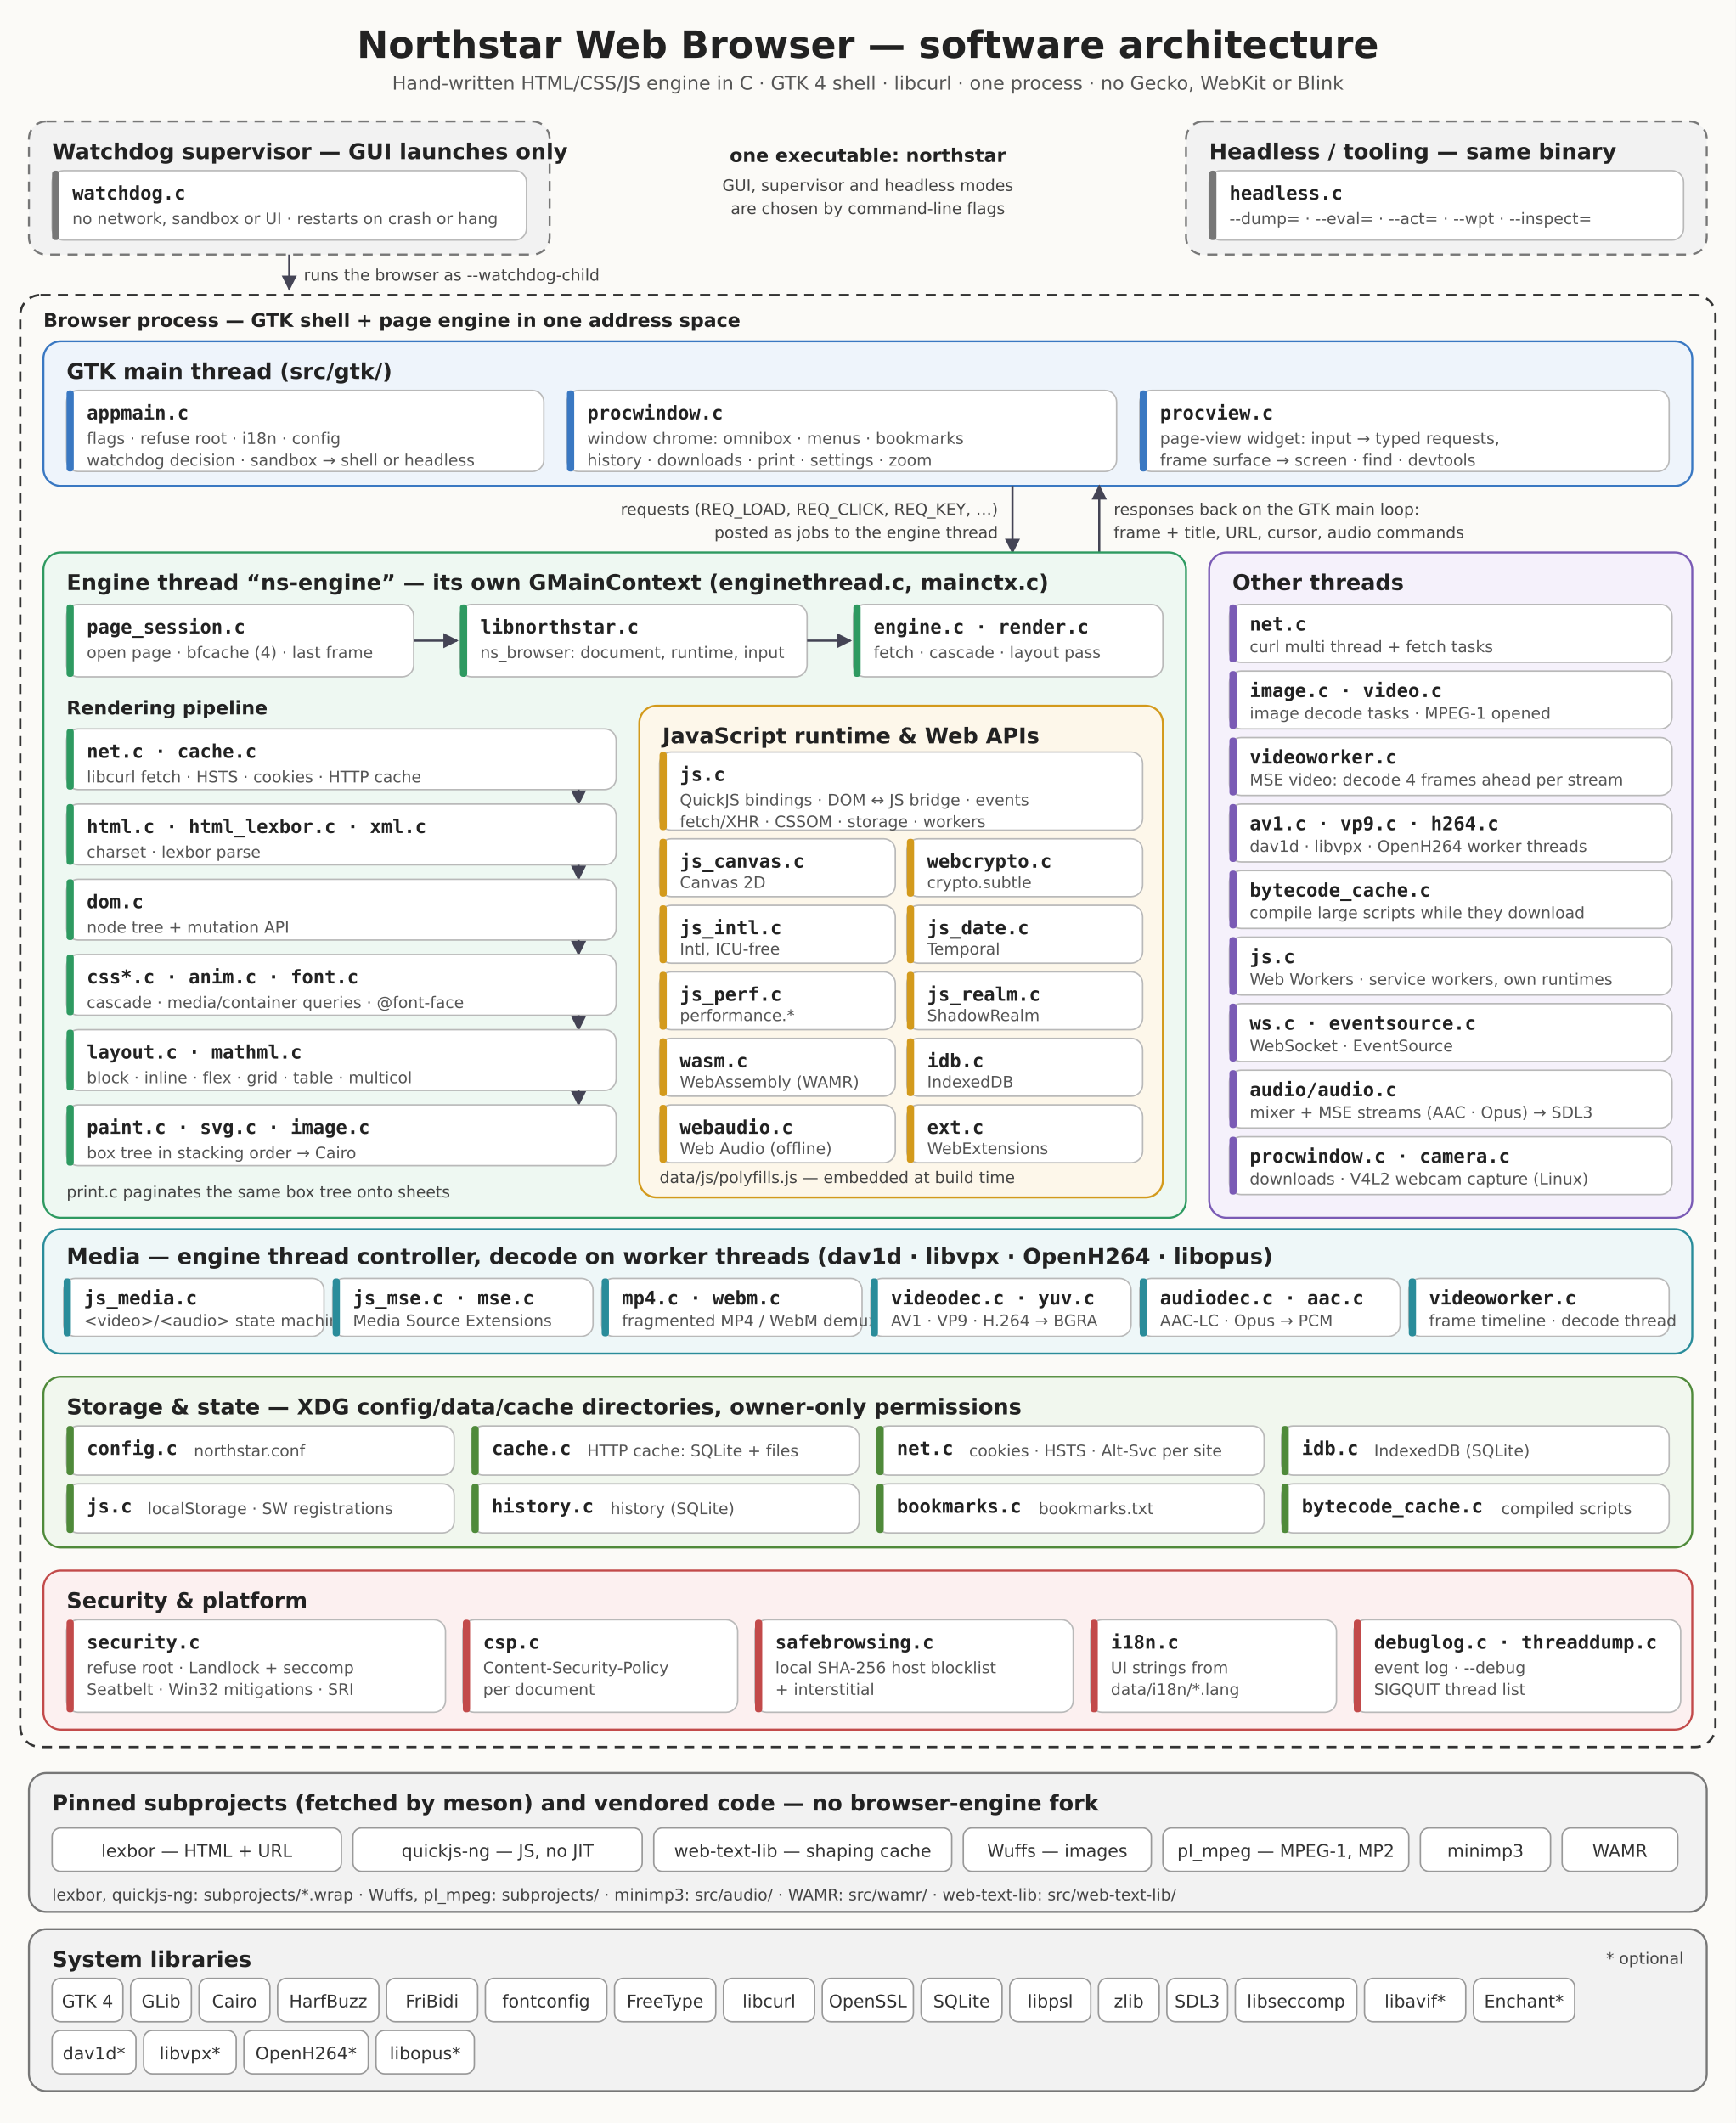
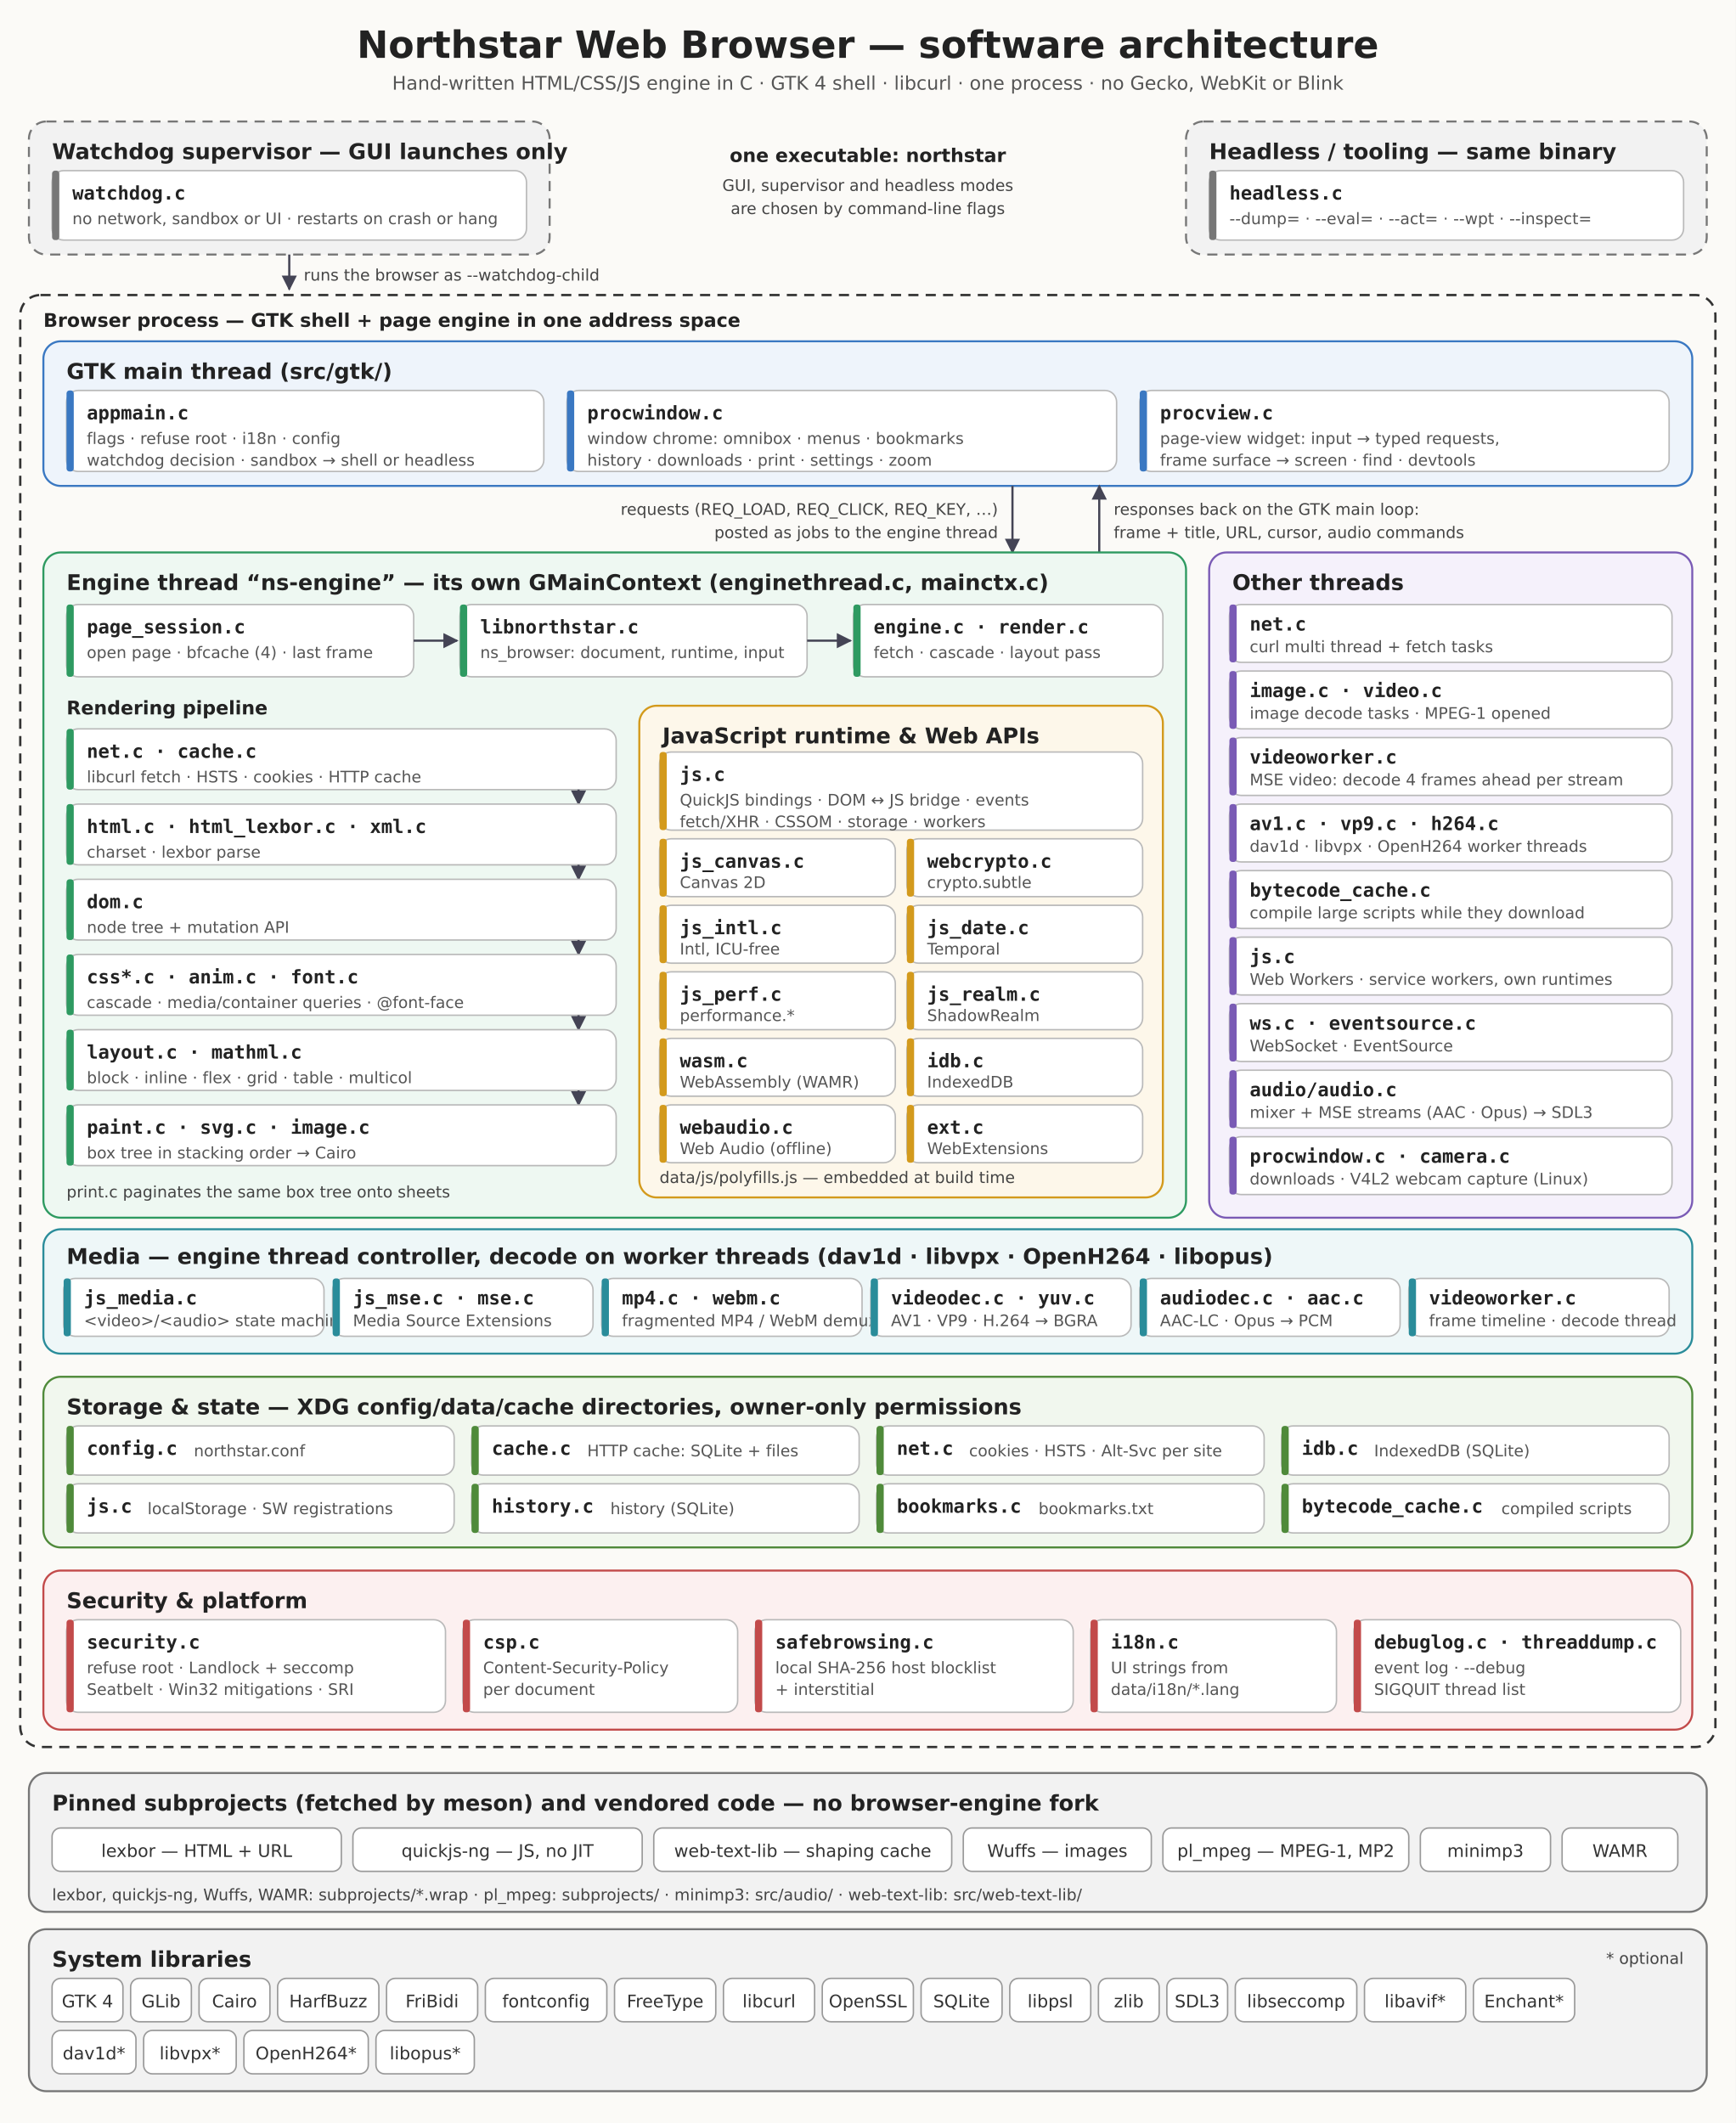
<svg xmlns="http://www.w3.org/2000/svg" viewBox="0 0 1200 1468" width="1200" height="1468" font-family="DejaVu Sans, Verdana, sans-serif">
  <defs>
    <marker id="ah" viewBox="0 0 10 10" refX="9" refY="5" markerWidth="7" markerHeight="7" orient="auto-start-reverse">
      <path d="M0,0 L10,5 L0,10 z" fill="#445" />
    </marker>
    <style>
.bg{fill:#fbfaf7}
.proc{fill:none;stroke:#333;stroke-width:1.6}
.dash{stroke-dasharray:7 5}
.g-shell{fill:#eef4fb;stroke:#3a78c2;stroke-width:1.4}
.g-engine{fill:#eef8f2;stroke:#2e9a61;stroke-width:1.4}
.g-js{fill:#fdf7ea;stroke:#d39a1c;stroke-width:1.4}
.g-thr{fill:#f5f1fb;stroke:#7a5bb5;stroke-width:1.4}
.g-store{fill:#f1f7ee;stroke:#4f8a3a;stroke-width:1.4}
.g-sec{fill:#fcf0f0;stroke:#c24a4a;stroke-width:1.4}
.g-ext{fill:#f2f2f2;stroke:#777;stroke-width:1.4}
.g-media{fill:#eef7f8;stroke:#2a8c9a;stroke-width:1.4}
.mod{fill:#fff;stroke:#b9b9b9;stroke-width:1}
.bar{stroke:none}
.a-shell{fill:#3a78c2}.a-engine{fill:#2e9a61}.a-js{fill:#d39a1c}.a-thr{fill:#7a5bb5}.a-store{fill:#4f8a3a}.a-sec{fill:#c24a4a}.a-ext{fill:#777}.a-media{fill:#2a8c9a}
.chip{fill:#fff;stroke:#999;stroke-width:1}
.title{font-size:26px;font-weight:bold;fill:#222}
.sub{font-size:13px;fill:#555}
.gtitle{font-size:15px;font-weight:bold;fill:#222}
.ptitle{font-size:13px;font-weight:bold;fill:#222}
.file{font-family:"DejaVu Sans Mono",Menlo,Consolas,monospace;font-size:13px;font-weight:bold;fill:#222}
.desc{font-size:11px;fill:#555}
.chiptext{font-size:12px;fill:#333}
.lbl{font-size:11px;fill:#444}
.arr{stroke:#445;stroke-width:1.5;fill:none}
.arrd{stroke:#445;stroke-width:1.5;fill:none;stroke-dasharray:6 4}
</style>
  </defs>
  <rect class="bg" x="0" y="0" width="1200" height="1468" rx="0" />
  <text class="title" x="600.0" y="40" text-anchor="middle">Northstar Web Browser — software architecture</text>
  <text class="sub" x="600.0" y="62" text-anchor="middle">Hand-written HTML/CSS/JS engine in C · GTK 4 shell · libcurl · one process · no Gecko, WebKit or Blink</text>
  <rect class="g-ext dash" x="20" y="84" width="360" height="92" rx="12" />
  <text class="gtitle" x="36" y="110" text-anchor="start">Watchdog supervisor — GUI launches only</text>
  <rect class="mod" x="36" y="118" width="328" height="48" rx="8" />
  <rect class="bar a-ext" x="36" y="118" width="5" height="48" rx="2" />
  <text class="file" x="50" y="138" text-anchor="start">watchdog.c</text>
  <text class="desc" x="50" y="155" text-anchor="start">no network, sandbox or UI · restarts on crash or hang</text>
  <rect class="g-ext dash" x="820" y="84" width="360" height="92" rx="12" />
  <text class="gtitle" x="836" y="110" text-anchor="start">Headless / tooling — same binary</text>
  <rect class="mod" x="836" y="118" width="328" height="48" rx="8" />
  <rect class="bar a-ext" x="836" y="118" width="5" height="48" rx="2" />
  <text class="file" x="850" y="138" text-anchor="start">headless.c</text>
  <text class="desc" x="850" y="155" text-anchor="start">--dump= · --eval= · --act= · --wpt · --inspect=</text>
  <text class="ptitle" x="600" y="112" text-anchor="middle">one executable: northstar</text>
  <text class="lbl" x="600" y="132" text-anchor="middle">GUI, supervisor and headless modes</text>
  <text class="lbl" x="600" y="148" text-anchor="middle">are chosen by command-line flags</text>
  <line class="arr" x1="200" y1="176" x2="200" y2="200" marker-end="url(#ah)" />
  <text class="lbl" x="210" y="194" text-anchor="start">runs the browser as --watchdog-child</text>
  <rect class="proc dash" x="14" y="204" width="1172" height="1004" rx="14" />
  <text class="ptitle" x="30" y="226" text-anchor="start">Browser process — GTK shell + page engine in one address space</text>
  <rect class="g-shell" x="30" y="236" width="1140" height="100" rx="12" />
  <text class="gtitle" x="46" y="262" text-anchor="start">GTK main thread  (src/gtk/)</text>
  <rect class="mod" x="46" y="270" width="330" height="56" rx="8" />
  <rect class="bar a-shell" x="46" y="270" width="5" height="56" rx="2" />
  <text class="file" x="60" y="290" text-anchor="start">appmain.c</text>
  <text class="desc" x="60" y="307" text-anchor="start">flags · refuse root · i18n · config</text>
  <text class="desc" x="60" y="322" text-anchor="start">watchdog decision · sandbox → shell or headless</text>
  <rect class="mod" x="392" y="270" width="380" height="56" rx="8" />
  <rect class="bar a-shell" x="392" y="270" width="5" height="56" rx="2" />
  <text class="file" x="406" y="290" text-anchor="start">procwindow.c</text>
  <text class="desc" x="406" y="307" text-anchor="start">window chrome: omnibox · menus · bookmarks</text>
  <text class="desc" x="406" y="322" text-anchor="start">history · downloads · print · settings · zoom</text>
  <rect class="mod" x="788" y="270" width="366" height="56" rx="8" />
  <rect class="bar a-shell" x="788" y="270" width="5" height="56" rx="2" />
  <text class="file" x="802" y="290" text-anchor="start">procview.c</text>
  <text class="desc" x="802" y="307" text-anchor="start">page-view widget: input → typed requests,</text>
  <text class="desc" x="802" y="322" text-anchor="start">frame surface → screen · find · devtools</text>
  <line class="arr" x1="700" y1="336" x2="700" y2="382" marker-end="url(#ah)" />
  <line class="arr" x1="760" y1="382" x2="760" y2="336" marker-end="url(#ah)" />
  <text class="lbl" x="690" y="356" text-anchor="end">requests (REQ_LOAD, REQ_CLICK, REQ_KEY, …)</text>
  <text class="lbl" x="690" y="372" text-anchor="end">posted as jobs to the engine thread</text>
  <text class="lbl" x="770" y="356" text-anchor="start">responses back on the GTK main loop:</text>
  <text class="lbl" x="770" y="372" text-anchor="start">frame + title, URL, cursor, audio commands</text>
  <rect class="g-engine" x="30" y="382" width="790" height="460" rx="12" />
  <text class="gtitle" x="46" y="408" text-anchor="start">Engine thread “ns-engine” — its own GMainContext  (enginethread.c, mainctx.c)</text>
  <rect class="mod" x="46" y="418" width="240" height="50" rx="8" />
  <rect class="bar a-engine" x="46" y="418" width="5" height="50" rx="2" />
  <text class="file" x="60" y="438" text-anchor="start">page_session.c</text>
  <text class="desc" x="60" y="455" text-anchor="start">open page · bfcache (4) · last frame</text>
  <rect class="mod" x="318" y="418" width="240" height="50" rx="8" />
  <rect class="bar a-engine" x="318" y="418" width="5" height="50" rx="2" />
  <text class="file" x="332" y="438" text-anchor="start">libnorthstar.c</text>
  <text class="desc" x="332" y="455" text-anchor="start">ns_browser: document, runtime, input</text>
  <rect class="mod" x="590" y="418" width="214" height="50" rx="8" />
  <rect class="bar a-engine" x="590" y="418" width="5" height="50" rx="2" />
  <text class="file" x="604" y="438" text-anchor="start">engine.c · render.c</text>
  <text class="desc" x="604" y="455" text-anchor="start">fetch · cascade · layout pass</text>
  <line class="arr" x1="286" y1="443" x2="316" y2="443" marker-end="url(#ah)" />
  <line class="arr" x1="558" y1="443" x2="588" y2="443" marker-end="url(#ah)" />
  <text class="ptitle" x="46" y="494" text-anchor="start">Rendering pipeline</text>
  <rect class="mod" x="46" y="504" width="380" height="42" rx="8" />
  <rect class="bar a-engine" x="46" y="504" width="5" height="42" rx="2" />
  <text class="file" x="60" y="524" text-anchor="start">net.c · cache.c</text>
  <text class="desc" x="60" y="541" text-anchor="start">libcurl fetch · HSTS · cookies · HTTP cache</text>
  <line class="arr" x1="400" y1="546" x2="400" y2="556" marker-end="url(#ah)" />
  <rect class="mod" x="46" y="556" width="380" height="42" rx="8" />
  <rect class="bar a-engine" x="46" y="556" width="5" height="42" rx="2" />
  <text class="file" x="60" y="576" text-anchor="start">html.c · html_lexbor.c · xml.c</text>
  <text class="desc" x="60" y="593" text-anchor="start">charset · lexbor parse</text>
  <line class="arr" x1="400" y1="598" x2="400" y2="608" marker-end="url(#ah)" />
  <rect class="mod" x="46" y="608" width="380" height="42" rx="8" />
  <rect class="bar a-engine" x="46" y="608" width="5" height="42" rx="2" />
  <text class="file" x="60" y="628" text-anchor="start">dom.c</text>
  <text class="desc" x="60" y="645" text-anchor="start">node tree + mutation API</text>
  <line class="arr" x1="400" y1="650" x2="400" y2="660" marker-end="url(#ah)" />
  <rect class="mod" x="46" y="660" width="380" height="42" rx="8" />
  <rect class="bar a-engine" x="46" y="660" width="5" height="42" rx="2" />
  <text class="file" x="60" y="680" text-anchor="start">css*.c · anim.c · font.c</text>
  <text class="desc" x="60" y="697" text-anchor="start">cascade · media/container queries · @font-face</text>
  <line class="arr" x1="400" y1="702" x2="400" y2="712" marker-end="url(#ah)" />
  <rect class="mod" x="46" y="712" width="380" height="42" rx="8" />
  <rect class="bar a-engine" x="46" y="712" width="5" height="42" rx="2" />
  <text class="file" x="60" y="732" text-anchor="start">layout.c · mathml.c</text>
  <text class="desc" x="60" y="749" text-anchor="start">block · inline · flex · grid · table · multicol</text>
  <line class="arr" x1="400" y1="754" x2="400" y2="764" marker-end="url(#ah)" />
  <rect class="mod" x="46" y="764" width="380" height="42" rx="8" />
  <rect class="bar a-engine" x="46" y="764" width="5" height="42" rx="2" />
  <text class="file" x="60" y="784" text-anchor="start">paint.c · svg.c · image.c</text>
  <text class="desc" x="60" y="801" text-anchor="start">box tree in stacking order → Cairo</text>
  <text class="lbl" x="46" y="828" text-anchor="start">print.c paginates the same box tree onto sheets</text>
  <rect class="g-js" x="442" y="488" width="362" height="340" rx="12" />
  <text class="gtitle" x="458" y="514" text-anchor="start">JavaScript runtime &amp; Web APIs</text>
  <rect class="mod" x="456" y="520" width="334" height="54" rx="8" />
  <rect class="bar a-js" x="456" y="520" width="5" height="54" rx="2" />
  <text class="file" x="470" y="540" text-anchor="start">js.c</text>
  <text class="desc" x="470" y="557" text-anchor="start">QuickJS bindings · DOM ↔ JS bridge · events</text>
  <text class="desc" x="470" y="572" text-anchor="start">fetch/XHR · CSSOM · storage · workers</text>
  <rect class="mod" x="456" y="580" width="163" height="40" rx="8" />
  <rect class="bar a-js" x="456" y="580" width="5" height="40" rx="2" />
  <text class="file" x="470" y="600" text-anchor="start">js_canvas.c</text>
  <text class="desc" x="470" y="617" text-anchor="start" />
  <text class="desc" x="470" y="614" text-anchor="start">Canvas 2D</text>
  <rect class="mod" x="627" y="580" width="163" height="40" rx="8" />
  <rect class="bar a-js" x="627" y="580" width="5" height="40" rx="2" />
  <text class="file" x="641" y="600" text-anchor="start">webcrypto.c</text>
  <text class="desc" x="641" y="617" text-anchor="start" />
  <text class="desc" x="641" y="614" text-anchor="start">crypto.subtle</text>
  <rect class="mod" x="456" y="626" width="163" height="40" rx="8" />
  <rect class="bar a-js" x="456" y="626" width="5" height="40" rx="2" />
  <text class="file" x="470" y="646" text-anchor="start">js_intl.c</text>
  <text class="desc" x="470" y="663" text-anchor="start" />
  <text class="desc" x="470" y="660" text-anchor="start">Intl, ICU-free</text>
  <rect class="mod" x="627" y="626" width="163" height="40" rx="8" />
  <rect class="bar a-js" x="627" y="626" width="5" height="40" rx="2" />
  <text class="file" x="641" y="646" text-anchor="start">js_date.c</text>
  <text class="desc" x="641" y="663" text-anchor="start" />
  <text class="desc" x="641" y="660" text-anchor="start">Temporal</text>
  <rect class="mod" x="456" y="672" width="163" height="40" rx="8" />
  <rect class="bar a-js" x="456" y="672" width="5" height="40" rx="2" />
  <text class="file" x="470" y="692" text-anchor="start">js_perf.c</text>
  <text class="desc" x="470" y="709" text-anchor="start" />
  <text class="desc" x="470" y="706" text-anchor="start">performance.*</text>
  <rect class="mod" x="627" y="672" width="163" height="40" rx="8" />
  <rect class="bar a-js" x="627" y="672" width="5" height="40" rx="2" />
  <text class="file" x="641" y="692" text-anchor="start">js_realm.c</text>
  <text class="desc" x="641" y="709" text-anchor="start" />
  <text class="desc" x="641" y="706" text-anchor="start">ShadowRealm</text>
  <rect class="mod" x="456" y="718" width="163" height="40" rx="8" />
  <rect class="bar a-js" x="456" y="718" width="5" height="40" rx="2" />
  <text class="file" x="470" y="738" text-anchor="start">wasm.c</text>
  <text class="desc" x="470" y="755" text-anchor="start" />
  <text class="desc" x="470" y="752" text-anchor="start">WebAssembly (WAMR)</text>
  <rect class="mod" x="627" y="718" width="163" height="40" rx="8" />
  <rect class="bar a-js" x="627" y="718" width="5" height="40" rx="2" />
  <text class="file" x="641" y="738" text-anchor="start">idb.c</text>
  <text class="desc" x="641" y="755" text-anchor="start" />
  <text class="desc" x="641" y="752" text-anchor="start">IndexedDB</text>
  <rect class="mod" x="456" y="764" width="163" height="40" rx="8" />
  <rect class="bar a-js" x="456" y="764" width="5" height="40" rx="2" />
  <text class="file" x="470" y="784" text-anchor="start">webaudio.c</text>
  <text class="desc" x="470" y="801" text-anchor="start" />
  <text class="desc" x="470" y="798" text-anchor="start">Web Audio (offline)</text>
  <rect class="mod" x="627" y="764" width="163" height="40" rx="8" />
  <rect class="bar a-js" x="627" y="764" width="5" height="40" rx="2" />
  <text class="file" x="641" y="784" text-anchor="start">ext.c</text>
  <text class="desc" x="641" y="801" text-anchor="start" />
  <text class="desc" x="641" y="798" text-anchor="start">WebExtensions</text>
  <text class="lbl" x="456" y="818" text-anchor="start">data/js/polyfills.js — embedded at build time</text>
  <rect class="g-thr" x="836" y="382" width="334" height="460" rx="12" />
  <text class="gtitle" x="852" y="408" text-anchor="start">Other threads</text>
  <rect class="mod" x="850" y="418" width="306" height="40" rx="8" />
  <rect class="bar a-thr" x="850" y="418" width="5" height="40" rx="2" />
  <text class="file" x="864" y="436" text-anchor="start">net.c</text>
  <text class="desc" x="864" y="451" text-anchor="start">curl multi thread + fetch tasks</text>
  <rect class="mod" x="850" y="464" width="306" height="40" rx="8" />
  <rect class="bar a-thr" x="850" y="464" width="5" height="40" rx="2" />
  <text class="file" x="864" y="482" text-anchor="start">image.c · video.c</text>
  <text class="desc" x="864" y="497" text-anchor="start">image decode tasks · MPEG-1 opened</text>
  <rect class="mod" x="850" y="510" width="306" height="40" rx="8" />
  <rect class="bar a-thr" x="850" y="510" width="5" height="40" rx="2" />
  <text class="file" x="864" y="528" text-anchor="start">videoworker.c</text>
  <text class="desc" x="864" y="543" text-anchor="start">MSE video: decode 4 frames ahead per stream</text>
  <rect class="mod" x="850" y="556" width="306" height="40" rx="8" />
  <rect class="bar a-thr" x="850" y="556" width="5" height="40" rx="2" />
  <text class="file" x="864" y="574" text-anchor="start">av1.c · vp9.c · h264.c</text>
  <text class="desc" x="864" y="589" text-anchor="start">dav1d · libvpx · OpenH264 worker threads</text>
  <rect class="mod" x="850" y="602" width="306" height="40" rx="8" />
  <rect class="bar a-thr" x="850" y="602" width="5" height="40" rx="2" />
  <text class="file" x="864" y="620" text-anchor="start">bytecode_cache.c</text>
  <text class="desc" x="864" y="635" text-anchor="start">compile large scripts while they download</text>
  <rect class="mod" x="850" y="648" width="306" height="40" rx="8" />
  <rect class="bar a-thr" x="850" y="648" width="5" height="40" rx="2" />
  <text class="file" x="864" y="666" text-anchor="start">js.c</text>
  <text class="desc" x="864" y="681" text-anchor="start">Web Workers · service workers, own runtimes</text>
  <rect class="mod" x="850" y="694" width="306" height="40" rx="8" />
  <rect class="bar a-thr" x="850" y="694" width="5" height="40" rx="2" />
  <text class="file" x="864" y="712" text-anchor="start">ws.c · eventsource.c</text>
  <text class="desc" x="864" y="727" text-anchor="start">WebSocket · EventSource</text>
  <rect class="mod" x="850" y="740" width="306" height="40" rx="8" />
  <rect class="bar a-thr" x="850" y="740" width="5" height="40" rx="2" />
  <text class="file" x="864" y="758" text-anchor="start">audio/audio.c</text>
  <text class="desc" x="864" y="773" text-anchor="start">mixer + MSE streams (AAC · Opus) → SDL3</text>
  <rect class="mod" x="850" y="786" width="306" height="40" rx="8" />
  <rect class="bar a-thr" x="850" y="786" width="5" height="40" rx="2" />
  <text class="file" x="864" y="804" text-anchor="start">procwindow.c · camera.c</text>
  <text class="desc" x="864" y="819" text-anchor="start">downloads · V4L2 webcam capture (Linux)</text>
  <rect class="g-media" x="30" y="850" width="1140" height="86" rx="12" />
  <text class="gtitle" x="46" y="874" text-anchor="start">Media — engine thread controller, decode on worker threads (dav1d · libvpx · OpenH264 · libopus)</text>
  <rect class="mod" x="44" y="884" width="180" height="40" rx="8" />
  <rect class="bar a-media" x="44" y="884" width="5" height="40" rx="2" />
  <text class="file" x="58" y="902" text-anchor="start">js_media.c</text>
  <text class="desc" x="58" y="917" text-anchor="start">&lt;video&gt;/&lt;audio&gt; state machine</text>
  <rect class="mod" x="230" y="884" width="180" height="40" rx="8" />
  <rect class="bar a-media" x="230" y="884" width="5" height="40" rx="2" />
  <text class="file" x="244" y="902" text-anchor="start">js_mse.c · mse.c</text>
  <text class="desc" x="244" y="917" text-anchor="start">Media Source Extensions</text>
  <rect class="mod" x="416" y="884" width="180" height="40" rx="8" />
  <rect class="bar a-media" x="416" y="884" width="5" height="40" rx="2" />
  <text class="file" x="430" y="902" text-anchor="start">mp4.c · webm.c</text>
  <text class="desc" x="430" y="917" text-anchor="start">fragmented MP4 / WebM demux</text>
  <rect class="mod" x="602" y="884" width="180" height="40" rx="8" />
  <rect class="bar a-media" x="602" y="884" width="5" height="40" rx="2" />
  <text class="file" x="616" y="902" text-anchor="start">videodec.c · yuv.c</text>
  <text class="desc" x="616" y="917" text-anchor="start">AV1 · VP9 · H.264 → BGRA</text>
  <rect class="mod" x="788" y="884" width="180" height="40" rx="8" />
  <rect class="bar a-media" x="788" y="884" width="5" height="40" rx="2" />
  <text class="file" x="802" y="902" text-anchor="start">audiodec.c · aac.c</text>
  <text class="desc" x="802" y="917" text-anchor="start">AAC-LC · Opus → PCM</text>
  <rect class="mod" x="974" y="884" width="180" height="40" rx="8" />
  <rect class="bar a-media" x="974" y="884" width="5" height="40" rx="2" />
  <text class="file" x="988" y="902" text-anchor="start">videoworker.c</text>
  <text class="desc" x="988" y="917" text-anchor="start">frame timeline · decode thread</text>
  <rect class="g-store" x="30" y="952" width="1140" height="118" rx="12" />
  <text class="gtitle" x="46" y="978" text-anchor="start">Storage &amp; state — XDG config/data/cache directories, owner-only permissions</text>
  <rect class="mod" x="46" y="986" width="268" height="34" rx="8" />
  <rect class="bar a-store" x="46" y="986" width="5" height="34" rx="2" />
  <text class="file" x="60" y="1006" text-anchor="start">config.c</text>
  <text class="desc" x="60" y="1023" text-anchor="start" />
  <text class="desc" x="134" y="1007" text-anchor="start">northstar.conf</text>
  <rect class="mod" x="326" y="986" width="268" height="34" rx="8" />
  <rect class="bar a-store" x="326" y="986" width="5" height="34" rx="2" />
  <text class="file" x="340" y="1006" text-anchor="start">cache.c</text>
  <text class="desc" x="340" y="1023" text-anchor="start" />
  <text class="desc" x="406" y="1007" text-anchor="start">HTTP cache: SQLite + files</text>
  <rect class="mod" x="606" y="986" width="268" height="34" rx="8" />
  <rect class="bar a-store" x="606" y="986" width="5" height="34" rx="2" />
  <text class="file" x="620" y="1006" text-anchor="start">net.c</text>
  <text class="desc" x="620" y="1023" text-anchor="start" />
  <text class="desc" x="670" y="1007" text-anchor="start">cookies · HSTS · Alt-Svc per site</text>
  <rect class="mod" x="886" y="986" width="268" height="34" rx="8" />
  <rect class="bar a-store" x="886" y="986" width="5" height="34" rx="2" />
  <text class="file" x="900" y="1006" text-anchor="start">idb.c</text>
  <text class="desc" x="900" y="1023" text-anchor="start" />
  <text class="desc" x="950" y="1007" text-anchor="start">IndexedDB (SQLite)</text>
  <rect class="mod" x="46" y="1026" width="268" height="34" rx="8" />
  <rect class="bar a-store" x="46" y="1026" width="5" height="34" rx="2" />
  <text class="file" x="60" y="1046" text-anchor="start">js.c</text>
  <text class="desc" x="60" y="1063" text-anchor="start" />
  <text class="desc" x="102" y="1047" text-anchor="start">localStorage · SW registrations</text>
  <rect class="mod" x="326" y="1026" width="268" height="34" rx="8" />
  <rect class="bar a-store" x="326" y="1026" width="5" height="34" rx="2" />
  <text class="file" x="340" y="1046" text-anchor="start">history.c</text>
  <text class="desc" x="340" y="1063" text-anchor="start" />
  <text class="desc" x="422" y="1047" text-anchor="start">history (SQLite)</text>
  <rect class="mod" x="606" y="1026" width="268" height="34" rx="8" />
  <rect class="bar a-store" x="606" y="1026" width="5" height="34" rx="2" />
  <text class="file" x="620" y="1046" text-anchor="start">bookmarks.c</text>
  <text class="desc" x="620" y="1063" text-anchor="start" />
  <text class="desc" x="718" y="1047" text-anchor="start">bookmarks.txt</text>
  <rect class="mod" x="886" y="1026" width="268" height="34" rx="8" />
  <rect class="bar a-store" x="886" y="1026" width="5" height="34" rx="2" />
  <text class="file" x="900" y="1046" text-anchor="start">bytecode_cache.c</text>
  <text class="desc" x="900" y="1063" text-anchor="start" />
  <text class="desc" x="1038" y="1047" text-anchor="start">compiled scripts</text>
  <rect class="g-sec" x="30" y="1086" width="1140" height="110" rx="12" />
  <text class="gtitle" x="46" y="1112" text-anchor="start">Security &amp; platform</text>
  <rect class="mod" x="46" y="1120" width="262" height="64" rx="8" />
  <rect class="bar a-sec" x="46" y="1120" width="5" height="64" rx="2" />
  <text class="file" x="60" y="1140" text-anchor="start">security.c</text>
  <text class="desc" x="60" y="1157" text-anchor="start">refuse root · Landlock + seccomp</text>
  <text class="desc" x="60" y="1172" text-anchor="start">Seatbelt · Win32 mitigations · SRI</text>
  <rect class="mod" x="320" y="1120" width="190" height="64" rx="8" />
  <rect class="bar a-sec" x="320" y="1120" width="5" height="64" rx="2" />
  <text class="file" x="334" y="1140" text-anchor="start">csp.c</text>
  <text class="desc" x="334" y="1157" text-anchor="start">Content-Security-Policy</text>
  <text class="desc" x="334" y="1172" text-anchor="start">per document</text>
  <rect class="mod" x="522" y="1120" width="220" height="64" rx="8" />
  <rect class="bar a-sec" x="522" y="1120" width="5" height="64" rx="2" />
  <text class="file" x="536" y="1140" text-anchor="start">safebrowsing.c</text>
  <text class="desc" x="536" y="1157" text-anchor="start">local SHA-256 host blocklist</text>
  <text class="desc" x="536" y="1172" text-anchor="start">+ interstitial</text>
  <rect class="mod" x="754" y="1120" width="170" height="64" rx="8" />
  <rect class="bar a-sec" x="754" y="1120" width="5" height="64" rx="2" />
  <text class="file" x="768" y="1140" text-anchor="start">i18n.c</text>
  <text class="desc" x="768" y="1157" text-anchor="start">UI strings from</text>
  <text class="desc" x="768" y="1172" text-anchor="start">data/i18n/*.lang</text>
  <rect class="mod" x="936" y="1120" width="226" height="64" rx="8" />
  <rect class="bar a-sec" x="936" y="1120" width="5" height="64" rx="2" />
  <text class="file" x="950" y="1140" text-anchor="start">debuglog.c · threaddump.c</text>
  <text class="desc" x="950" y="1157" text-anchor="start">event log · --debug</text>
  <text class="desc" x="950" y="1172" text-anchor="start">SIGQUIT thread list</text>
  <rect class="g-ext" x="20" y="1226" width="1160" height="96" rx="12" />
  <text class="gtitle" x="36" y="1252" text-anchor="start">Pinned subprojects (fetched by meson) and vendored code — no browser-engine fork</text>
  <rect class="chip" x="36" y="1264" width="200" height="30" rx="6" />
  <text class="chiptext" x="136.0" y="1284" text-anchor="middle">lexbor — HTML + URL</text>
  <rect class="chip" x="244" y="1264" width="200" height="30" rx="6" />
  <text class="chiptext" x="344.0" y="1284" text-anchor="middle">quickjs-ng — JS, no JIT</text>
  <rect class="chip" x="452" y="1264" width="206" height="30" rx="6" />
  <text class="chiptext" x="555.0" y="1284" text-anchor="middle">web-text-lib — shaping cache</text>
  <rect class="chip" x="666" y="1264" width="130" height="30" rx="6" />
  <text class="chiptext" x="731.0" y="1284" text-anchor="middle">Wuffs — images</text>
  <rect class="chip" x="804" y="1264" width="170" height="30" rx="6" />
  <text class="chiptext" x="889.0" y="1284" text-anchor="middle">pl_mpeg — MPEG-1, MP2</text>
  <rect class="chip" x="982" y="1264" width="90" height="30" rx="6" />
  <text class="chiptext" x="1027.0" y="1284" text-anchor="middle">minimp3</text>
  <rect class="chip" x="1080" y="1264" width="80" height="30" rx="6" />
  <text class="chiptext" x="1120.0" y="1284" text-anchor="middle">WAMR</text>
-   <text class="lbl" x="36" y="1314" text-anchor="start">lexbor, quickjs-ng: subprojects/*.wrap · Wuffs, pl_mpeg: subprojects/ · minimp3: src/audio/ · WAMR: src/wamr/ · web-text-lib: src/web-text-lib/</text>
+   <text class="lbl" x="36" y="1314" text-anchor="start">lexbor, quickjs-ng, Wuffs, WAMR: subprojects/*.wrap · pl_mpeg: subprojects/ · minimp3: src/audio/ · web-text-lib: src/web-text-lib/</text>
  <rect class="g-ext" x="20" y="1334" width="1160" height="112" rx="12" />
  <text class="gtitle" x="36" y="1360" text-anchor="start">System libraries</text>
  <rect class="chip" x="36" y="1368" width="49" height="30" rx="6" />
  <text class="chiptext" x="60.5" y="1388" text-anchor="middle">GTK 4</text>
  <rect class="chip" x="90.312" y="1368" width="42" height="30" rx="6" />
  <text class="chiptext" x="111.312" y="1388" text-anchor="middle">GLib</text>
  <rect class="chip" x="137.625" y="1368" width="49" height="30" rx="6" />
  <text class="chiptext" x="162.125" y="1388" text-anchor="middle">Cairo</text>
  <rect class="chip" x="191.938" y="1368" width="70" height="30" rx="6" />
  <text class="chiptext" x="226.938" y="1388" text-anchor="middle">HarfBuzz</text>
  <rect class="chip" x="267.25" y="1368" width="63" height="30" rx="6" />
  <text class="chiptext" x="298.75" y="1388" text-anchor="middle">FriBidi</text>
  <rect class="chip" x="335.562" y="1368" width="84" height="30" rx="6" />
  <text class="chiptext" x="377.562" y="1388" text-anchor="middle">fontconfig</text>
  <rect class="chip" x="424.875" y="1368" width="70" height="30" rx="6" />
  <text class="chiptext" x="459.875" y="1388" text-anchor="middle">FreeType</text>
  <rect class="chip" x="500.188" y="1368" width="63" height="30" rx="6" />
  <text class="chiptext" x="531.688" y="1388" text-anchor="middle">libcurl</text>
  <rect class="chip" x="568.5" y="1368" width="63" height="30" rx="6" />
  <text class="chiptext" x="600.0" y="1388" text-anchor="middle">OpenSSL</text>
  <rect class="chip" x="636.812" y="1368" width="56" height="30" rx="6" />
  <text class="chiptext" x="664.812" y="1388" text-anchor="middle">SQLite</text>
  <rect class="chip" x="698.125" y="1368" width="56" height="30" rx="6" />
  <text class="chiptext" x="726.125" y="1388" text-anchor="middle">libpsl</text>
  <rect class="chip" x="759.438" y="1368" width="42" height="30" rx="6" />
  <text class="chiptext" x="780.438" y="1388" text-anchor="middle">zlib</text>
  <rect class="chip" x="806.75" y="1368" width="42" height="30" rx="6" />
  <text class="chiptext" x="827.75" y="1388" text-anchor="middle">SDL3</text>
  <rect class="chip" x="854.062" y="1368" width="84" height="30" rx="6" />
  <text class="chiptext" x="896.062" y="1388" text-anchor="middle">libseccomp</text>
  <rect class="chip" x="943.375" y="1368" width="70" height="30" rx="6" />
  <text class="chiptext" x="978.375" y="1388" text-anchor="middle">libavif*</text>
  <rect class="chip" x="1018.69" y="1368" width="70" height="30" rx="6" />
  <text class="chiptext" x="1053.69" y="1388" text-anchor="middle">Enchant*</text>
  <text class="lbl" x="1164" y="1358" text-anchor="end">* optional</text>
  <rect class="chip" x="36" y="1404" width="58" height="30" rx="6" />
  <text class="chiptext" x="65" y="1424" text-anchor="middle">dav1d*</text>
  <rect class="chip" x="99.312" y="1404" width="64" height="30" rx="6" />
  <text class="chiptext" x="131.312" y="1424" text-anchor="middle">libvpx*</text>
  <rect class="chip" x="168.625" y="1404" width="86" height="30" rx="6" />
  <text class="chiptext" x="211.625" y="1424" text-anchor="middle">OpenH264*</text>
  <rect class="chip" x="259.938" y="1404" width="68" height="30" rx="6" />
  <text class="chiptext" x="293.938" y="1424" text-anchor="middle">libopus*</text>
</svg>
